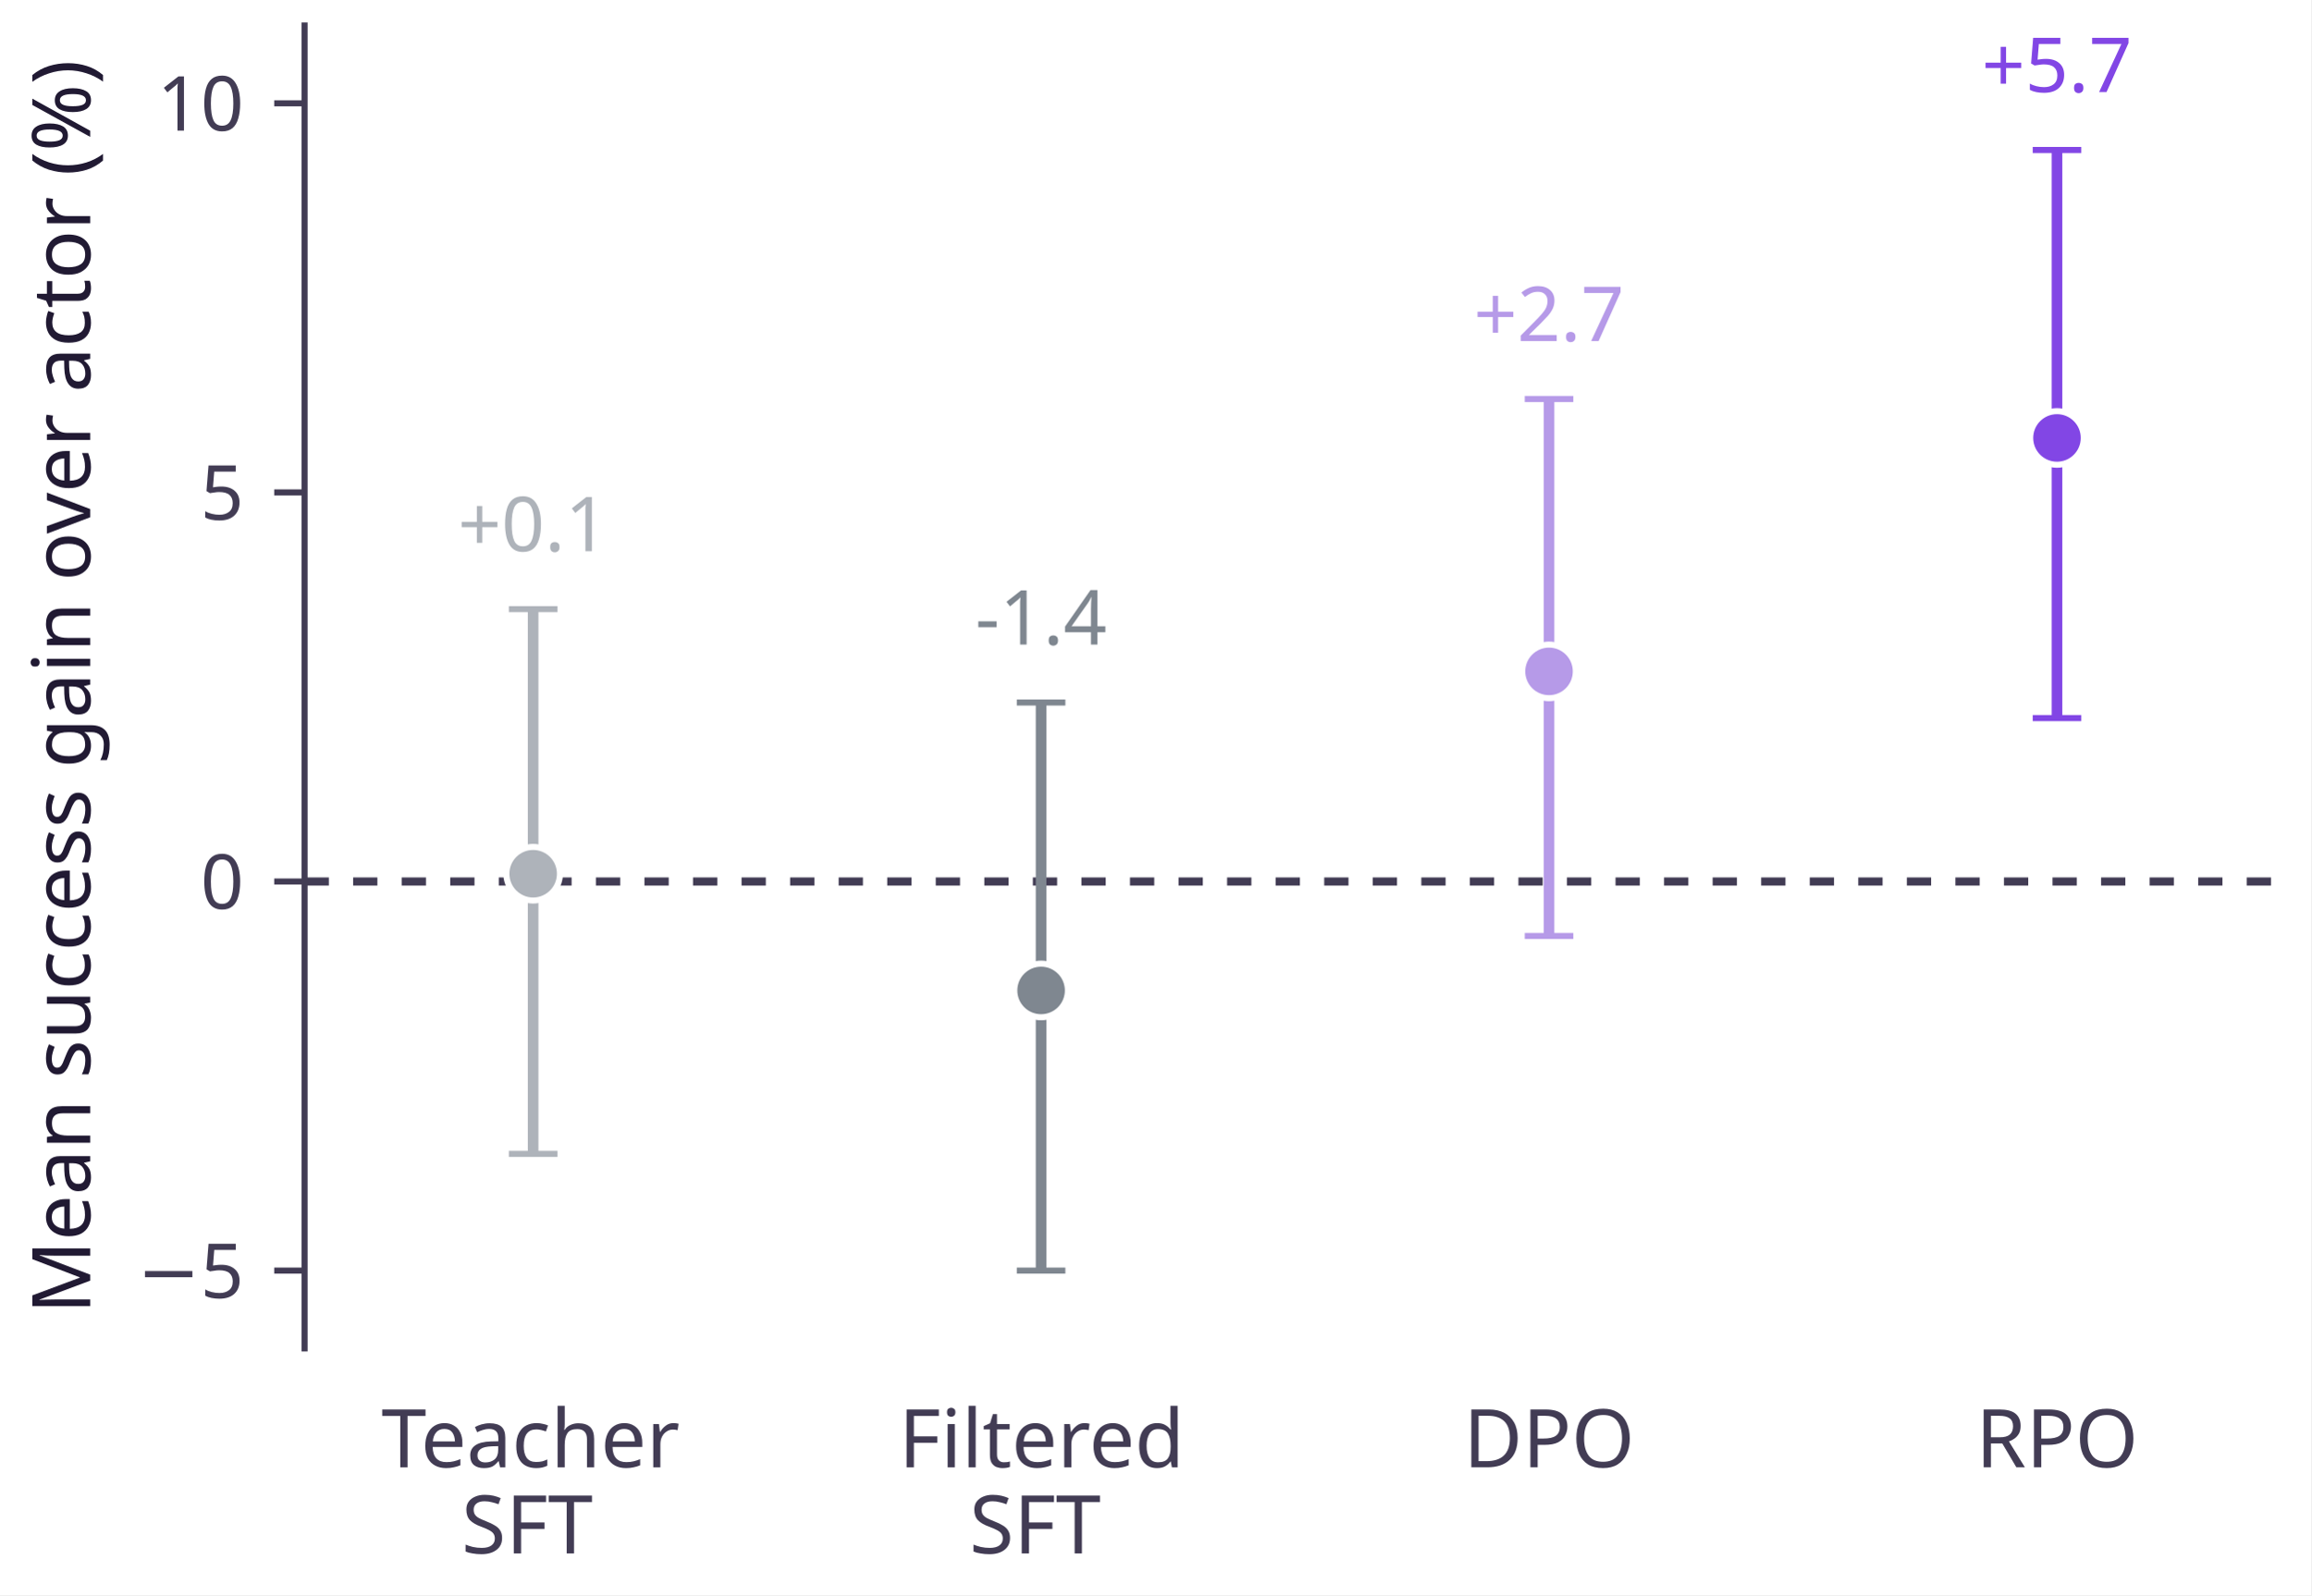
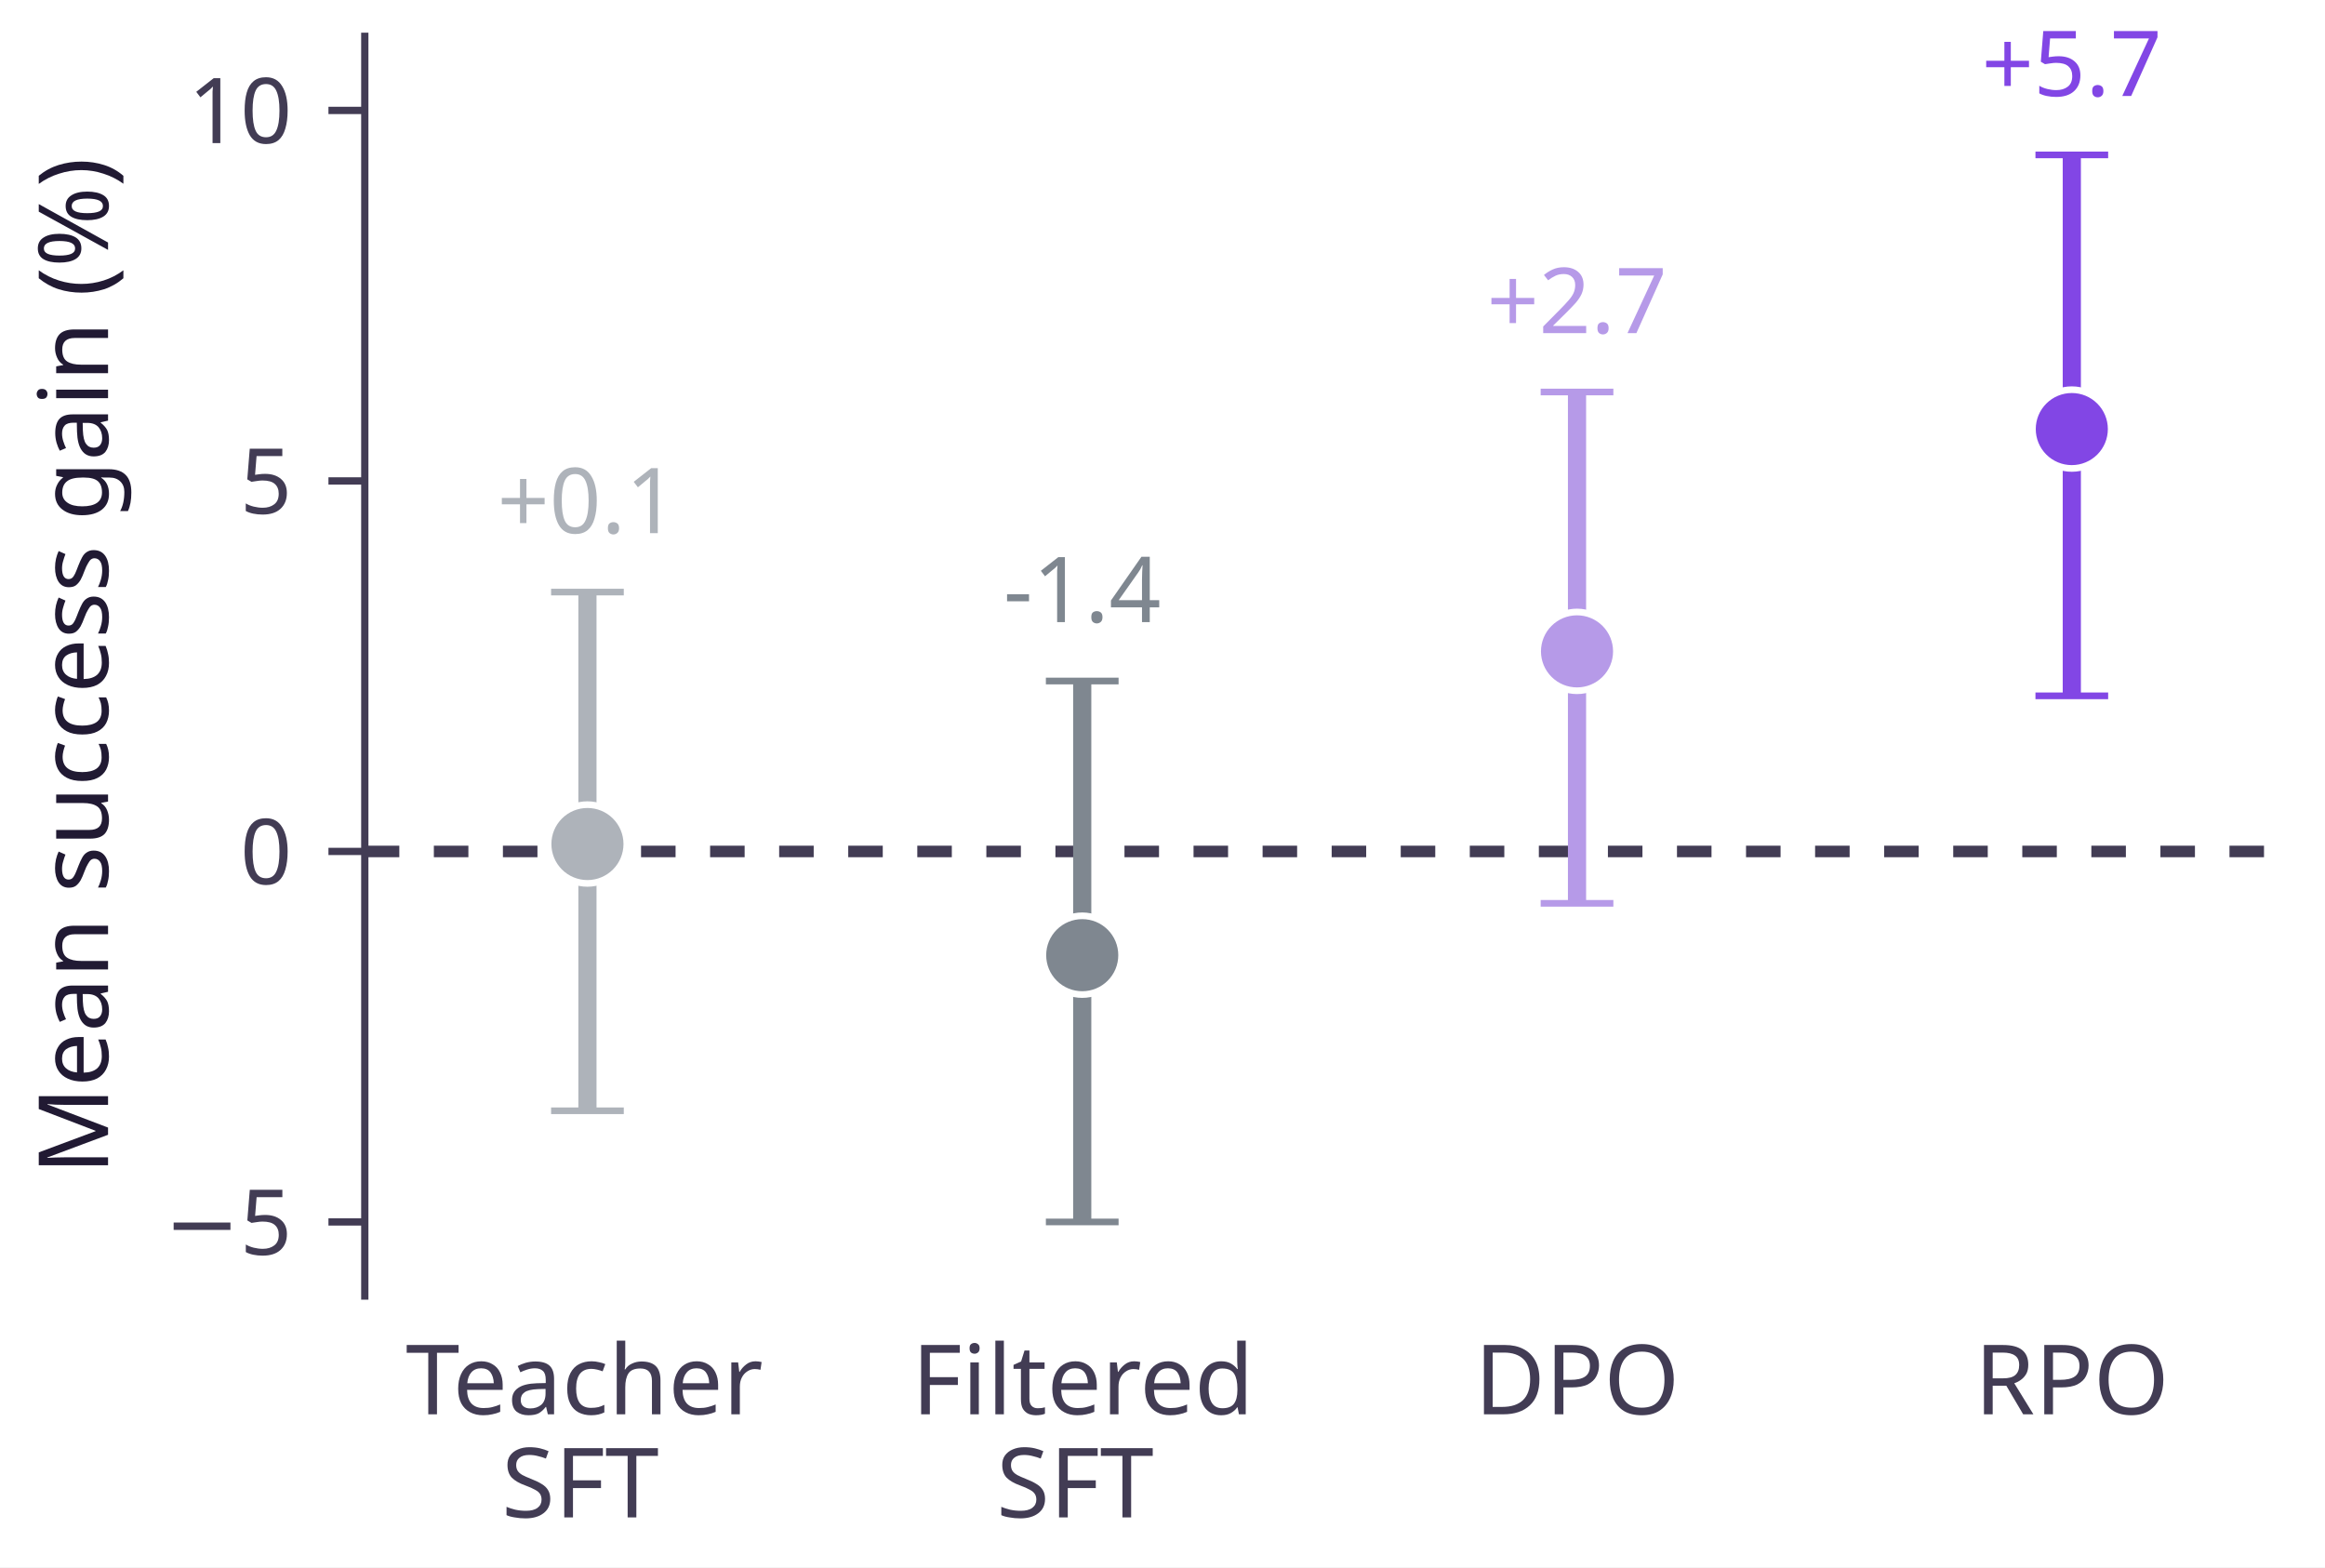
- <svg xmlns="http://www.w3.org/2000/svg" xmlns:xlink="http://www.w3.org/1999/xlink" width="228.468pt" height="157.736pt" viewBox="0 0 228.468 157.736" version="1.1">
+ <svg xmlns="http://www.w3.org/2000/svg" xmlns:xlink="http://www.w3.org/1999/xlink" width="191.892pt" height="129.358pt" viewBox="0 0 191.892 129.358" version="1.1">
  <defs>
    <style type="text/css">*{stroke-linejoin: round; stroke-linecap: butt}</style>
  </defs>
  <g id="figure_1">
    <g id="patch_1">
-       <path d="M 0 157.736 L 228.468 157.736 L 228.468 0 L 0 0 z " style="fill: #ffffff" />
+       <path d="M 0 129.358 L 191.892 129.358 L 191.892 0 L 0 0 z " style="fill: #ffffff" />
    </g>
    <g id="axes_1">
      <g id="patch_2">
-         <path d="M 30.108 133.344 L 225.947 133.344 L 225.947 2.52 L 30.108 2.52 z " style="fill: #ffffff" />
+         <path d="M 30.108 106.966 L 189.371 106.966 L 189.371 2.998 L 30.108 2.998 z " style="fill: #ffffff" />
      </g>
      <g id="line2d_1">
-         <path d="M 30.108 87.171 L 225.947 87.171 " clip-path="url(#p47144ecbce)" style="fill: none; stroke-dasharray: 2.4,2.4; stroke-dashoffset: 0; stroke: #423c54; stroke-width: 0.8" />
+         <path d="M 30.108 70.272 L 189.371 70.272 " clip-path="url(#p03fdc7bd7b)" style="fill: none; stroke-dasharray: 2.85,2.85; stroke-dashoffset: 0; stroke: #423c54; stroke-width: 0.95" />
      </g>
      <g id="matplotlib.axis_1">
        <g id="xtick_1">
          <g id="line2d_2" />
          <g id="text_1">
-             <text style="fill: #423c54; font: 8px 'Albert Sans'" transform="translate(37.70817 145.104)">Teacher</text>
-             <text style="fill: #423c54; font: 8px 'Albert Sans'" transform="translate(45.62005 153.616)">SFT</text>
+             <text style="fill: #423c54; font: 8px 'Albert Sans'" transform="translate(33.48786 116.7264)">Teacher</text>
+             <text style="fill: #423c54; font: 8px 'Albert Sans'" transform="translate(41.39974 125.2384)">SFT</text>
          </g>
        </g>
        <g id="xtick_2">
          <g id="line2d_3" />
          <g id="text_2">
-             <text style="fill: #423c54; font: 8px 'Albert Sans'" transform="translate(88.84356 145.104)">Filtered</text>
-             <text style="fill: #423c54; font: 8px 'Albert Sans'" transform="translate(95.83543 153.616)">SFT</text>
+             <text style="fill: #423c54; font: 8px 'Albert Sans'" transform="translate(75.24479 116.7264)">Filtered</text>
+             <text style="fill: #423c54; font: 8px 'Albert Sans'" transform="translate(82.23666 125.2384)">SFT</text>
          </g>
        </g>
        <g id="xtick_3">
          <g id="line2d_4" />
          <g id="text_3">
-             <text style="fill: #423c54; font: 8px 'Albert Sans'; text-anchor: middle" x="153.135" y="145.104" transform="rotate(-0 153.1352 145.104)">DPO</text>
+             <text style="fill: #423c54; font: 8px 'Albert Sans'; text-anchor: middle" x="130.158" y="116.726" transform="rotate(-0 130.158 116.7264)">DPO</text>
          </g>
        </g>
        <g id="xtick_4">
          <g id="line2d_5" />
          <g id="text_4">
-             <text style="fill: #423c54; font: 8px 'Albert Sans'; text-anchor: middle" x="203.351" y="145.104" transform="rotate(-0 203.3506 145.104)">RPO</text>
+             <text style="fill: #423c54; font: 8px 'Albert Sans'; text-anchor: middle" x="170.995" y="116.726" transform="rotate(-0 170.9949 116.7264)">RPO</text>
          </g>
        </g>
      </g>
      <g id="matplotlib.axis_2">
        <g id="ytick_1">
          <g id="line2d_6">
            <defs>
-               <path id="mbf6c83932a" d="M 0 0 L -3 0 " style="stroke: #423c54; stroke-width: 0.6" />
+               <path id="m197091493b" d="M 0 0 L -3 0 " style="stroke: #423c54; stroke-width: 0.6" />
            </defs>
            <g>
-               <use xlink:href="#mbf6c83932a" x="30.108" y="125.648" style="fill: #423c54; stroke: #423c54; stroke-width: 0.6" />
+               <use xlink:href="#m197091493b" x="30.108" y="100.851" style="fill: #423c54; stroke: #423c54; stroke-width: 0.6" />
            </g>
          </g>
          <g id="text_5">
-             <text style="fill: #423c54; font: 7.5px 'Albert Sans'; text-anchor: end" x="24.108" y="128.348" transform="rotate(-0 24.1075 128.3485)">−5</text>
+             <text style="fill: #423c54; font: 7.5px 'Albert Sans'; text-anchor: end" x="24.108" y="103.551" transform="rotate(-0 24.1075 103.5507)">−5</text>
          </g>
        </g>
        <g id="ytick_2">
          <g id="line2d_7">
            <g>
-               <use xlink:href="#mbf6c83932a" x="30.108" y="87.171" style="fill: #423c54; stroke: #423c54; stroke-width: 0.6" />
+               <use xlink:href="#m197091493b" x="30.108" y="70.272" style="fill: #423c54; stroke: #423c54; stroke-width: 0.6" />
            </g>
          </g>
          <g id="text_6">
-             <text style="fill: #423c54; font: 7.5px 'Albert Sans'; text-anchor: end" x="24.108" y="89.871" transform="rotate(-0 24.1075 89.87082)">0</text>
+             <text style="fill: #423c54; font: 7.5px 'Albert Sans'; text-anchor: end" x="24.108" y="72.972" transform="rotate(-0 24.1075 72.97186)">0</text>
          </g>
        </g>
        <g id="ytick_3">
          <g id="line2d_8">
            <g>
-               <use xlink:href="#mbf6c83932a" x="30.108" y="48.693" style="fill: #423c54; stroke: #423c54; stroke-width: 0.6" />
+               <use xlink:href="#m197091493b" x="30.108" y="39.693" style="fill: #423c54; stroke: #423c54; stroke-width: 0.6" />
            </g>
          </g>
          <g id="text_7">
-             <text style="fill: #423c54; font: 7.5px 'Albert Sans'; text-anchor: end" x="24.108" y="51.393" transform="rotate(-0 24.1075 51.39318)">5</text>
+             <text style="fill: #423c54; font: 7.5px 'Albert Sans'; text-anchor: end" x="24.108" y="42.393" transform="rotate(-0 24.1075 42.39303)">5</text>
          </g>
        </g>
        <g id="ytick_4">
          <g id="line2d_9">
            <g>
-               <use xlink:href="#mbf6c83932a" x="30.108" y="10.216" style="fill: #423c54; stroke: #423c54; stroke-width: 0.6" />
+               <use xlink:href="#m197091493b" x="30.108" y="9.114" style="fill: #423c54; stroke: #423c54; stroke-width: 0.6" />
            </g>
          </g>
          <g id="text_8">
-             <text style="fill: #423c54; font: 7.5px 'Albert Sans'; text-anchor: end" x="24.108" y="12.916" transform="rotate(-0 24.1075 12.91553)">10</text>
+             <text style="fill: #423c54; font: 7.5px 'Albert Sans'; text-anchor: end" x="24.108" y="11.814" transform="rotate(-0 24.1075 11.81421)">10</text>
          </g>
        </g>
        <g id="text_9">
-           <text style="fill: #211a33; font: 8px 'Albert Sans'; text-anchor: middle" x="8.92" y="67.932" transform="rotate(-90 8.92 67.932)">Mean success gain over actor (%)</text>
+           <text style="fill: #211a33; font: 8px 'Albert Sans'; text-anchor: middle" x="8.92" y="54.982" transform="rotate(-90 8.92 54.98245)">Mean success gain (%)</text>
        </g>
      </g>
      <g id="patch_3">
-         <path d="M 30.108 133.344 L 30.108 2.52 " style="fill: none; stroke: #423c54; stroke-width: 0.6; stroke-linejoin: miter; stroke-linecap: square" />
+         <path d="M 30.108 106.966 L 30.108 2.998 " style="fill: none; stroke: #423c54; stroke-width: 0.6; stroke-linejoin: miter; stroke-linecap: square" />
      </g>
      <g id="LineCollection_1">
-         <path d="M 52.704 114.105 L 52.704 60.236 " clip-path="url(#p47144ecbce)" style="fill: none; stroke: #aeb3ba; stroke-width: 1.05" />
+         <path d="M 48.484 91.677 L 48.484 48.867 " clip-path="url(#p03fdc7bd7b)" style="fill: none; stroke: #aeb3ba; stroke-width: 1.5" />
      </g>
      <g id="line2d_10">
        <defs>
-           <path id="ma8a33d01f7" d="M 2.4 0 L -2.4 -0 " style="stroke: #aeb3ba; stroke-width: 0.6" />
-         </defs>
-         <g clip-path="url(#p47144ecbce)">
-           <use xlink:href="#ma8a33d01f7" x="52.704" y="114.105" style="fill: #aeb3ba; stroke: #aeb3ba; stroke-width: 0.6" />
+           <path id="m98962a6b91" d="M 3 0 L -3 -0 " style="stroke: #aeb3ba; stroke-width: 0.55" />
+         </defs>
+         <g clip-path="url(#p03fdc7bd7b)">
+           <use xlink:href="#m98962a6b91" x="48.484" y="91.677" style="fill: #aeb3ba; stroke: #aeb3ba; stroke-width: 0.55" />
        </g>
      </g>
      <g id="line2d_11">
-         <g clip-path="url(#p47144ecbce)">
-           <use xlink:href="#ma8a33d01f7" x="52.704" y="60.236" style="fill: #aeb3ba; stroke: #aeb3ba; stroke-width: 0.6" />
+         <g clip-path="url(#p03fdc7bd7b)">
+           <use xlink:href="#m98962a6b91" x="48.484" y="48.867" style="fill: #aeb3ba; stroke: #aeb3ba; stroke-width: 0.55" />
        </g>
      </g>
      <g id="text_10">
-         <text style="fill: #aeb3ba; font: 7.5px 'Albert Sans'; text-anchor: middle" x="52.704" y="54.504" transform="rotate(-0 52.70442 54.50393)">+0.1</text>
+         <text style="fill: #aeb3ba; font: 7.5px 'Albert Sans'; text-anchor: middle" x="48.484" y="44.003" transform="rotate(-0 48.48412 44.00301)">+0.1</text>
      </g>
      <g id="LineCollection_2">
-         <path d="M 102.92 125.648 L 102.92 69.471 " clip-path="url(#p47144ecbce)" style="fill: none; stroke: #7f8790; stroke-width: 1.05" />
+         <path d="M 89.321 100.851 L 89.321 56.206 " clip-path="url(#p03fdc7bd7b)" style="fill: none; stroke: #7f8790; stroke-width: 1.5" />
      </g>
      <g id="line2d_12">
        <defs>
-           <path id="m8103843da4" d="M 2.4 0 L -2.4 -0 " style="stroke: #7f8790; stroke-width: 0.6" />
-         </defs>
-         <g clip-path="url(#p47144ecbce)">
-           <use xlink:href="#m8103843da4" x="102.92" y="125.648" style="fill: #7f8790; stroke: #7f8790; stroke-width: 0.6" />
+           <path id="m1d693c7ae6" d="M 3 0 L -3 -0 " style="stroke: #7f8790; stroke-width: 0.55" />
+         </defs>
+         <g clip-path="url(#p03fdc7bd7b)">
+           <use xlink:href="#m1d693c7ae6" x="89.321" y="100.851" style="fill: #7f8790; stroke: #7f8790; stroke-width: 0.55" />
        </g>
      </g>
      <g id="line2d_13">
-         <g clip-path="url(#p47144ecbce)">
-           <use xlink:href="#m8103843da4" x="102.92" y="69.471" style="fill: #7f8790; stroke: #7f8790; stroke-width: 0.6" />
+         <g clip-path="url(#p03fdc7bd7b)">
+           <use xlink:href="#m1d693c7ae6" x="89.321" y="56.206" style="fill: #7f8790; stroke: #7f8790; stroke-width: 0.55" />
        </g>
      </g>
      <g id="text_11">
-         <text style="fill: #7f8790; font: 7.5px 'Albert Sans'; text-anchor: middle" x="102.92" y="63.739" transform="rotate(-0 102.9198 63.73857)">-1.4</text>
+         <text style="fill: #7f8790; font: 7.5px 'Albert Sans'; text-anchor: middle" x="89.321" y="51.342" transform="rotate(-0 89.32104 51.34193)">-1.4</text>
      </g>
      <g id="LineCollection_3">
-         <path d="M 153.135 92.558 L 153.135 39.459 " clip-path="url(#p47144ecbce)" style="fill: none; stroke: #b69ae8; stroke-width: 1.05" />
+         <path d="M 130.158 74.553 L 130.158 32.354 " clip-path="url(#p03fdc7bd7b)" style="fill: none; stroke: #b69ae8; stroke-width: 1.5" />
      </g>
      <g id="line2d_14">
        <defs>
-           <path id="m4e7dd68f96" d="M 2.4 0 L -2.4 -0 " style="stroke: #b69ae8; stroke-width: 0.6" />
-         </defs>
-         <g clip-path="url(#p47144ecbce)">
-           <use xlink:href="#m4e7dd68f96" x="153.135" y="92.558" style="fill: #b69ae8; stroke: #b69ae8; stroke-width: 0.6" />
+           <path id="mdf5c825da8" d="M 3 0 L -3 -0 " style="stroke: #b69ae8; stroke-width: 0.55" />
+         </defs>
+         <g clip-path="url(#p03fdc7bd7b)">
+           <use xlink:href="#mdf5c825da8" x="130.158" y="74.553" style="fill: #b69ae8; stroke: #b69ae8; stroke-width: 0.55" />
        </g>
      </g>
      <g id="line2d_15">
-         <g clip-path="url(#p47144ecbce)">
-           <use xlink:href="#m4e7dd68f96" x="153.135" y="39.459" style="fill: #b69ae8; stroke: #b69ae8; stroke-width: 0.6" />
+         <g clip-path="url(#p03fdc7bd7b)">
+           <use xlink:href="#mdf5c825da8" x="130.158" y="32.354" style="fill: #b69ae8; stroke: #b69ae8; stroke-width: 0.55" />
        </g>
      </g>
      <g id="text_12">
-         <text style="fill: #b69ae8; font: 7.5px 'Albert Sans'; text-anchor: middle" x="153.135" y="33.726" transform="rotate(-0 153.1352 33.726)">+2.7</text>
+         <text style="fill: #b69ae8; font: 7.5px 'Albert Sans'; text-anchor: middle" x="130.158" y="27.49" transform="rotate(-0 130.158 27.49045)">+2.7</text>
      </g>
      <g id="LineCollection_4">
-         <path d="M 203.351 71.01 L 203.351 14.833 " clip-path="url(#p47144ecbce)" style="fill: none; stroke: #8246e5; stroke-width: 1.05" />
+         <path d="M 170.995 57.429 L 170.995 12.784 " clip-path="url(#p03fdc7bd7b)" style="fill: none; stroke: #8246e5; stroke-width: 1.5" />
      </g>
      <g id="line2d_16">
        <defs>
-           <path id="m0ef0e256e3" d="M 2.4 0 L -2.4 -0 " style="stroke: #8246e5; stroke-width: 0.6" />
-         </defs>
-         <g clip-path="url(#p47144ecbce)">
-           <use xlink:href="#m0ef0e256e3" x="203.351" y="71.01" style="fill: #8246e5; stroke: #8246e5; stroke-width: 0.6" />
+           <path id="meb2586bc71" d="M 3 0 L -3 -0 " style="stroke: #8246e5; stroke-width: 0.55" />
+         </defs>
+         <g clip-path="url(#p03fdc7bd7b)">
+           <use xlink:href="#meb2586bc71" x="170.995" y="57.429" style="fill: #8246e5; stroke: #8246e5; stroke-width: 0.55" />
        </g>
      </g>
      <g id="line2d_17">
-         <g clip-path="url(#p47144ecbce)">
-           <use xlink:href="#m0ef0e256e3" x="203.351" y="14.833" style="fill: #8246e5; stroke: #8246e5; stroke-width: 0.6" />
+         <g clip-path="url(#p03fdc7bd7b)">
+           <use xlink:href="#meb2586bc71" x="170.995" y="12.784" style="fill: #8246e5; stroke: #8246e5; stroke-width: 0.55" />
        </g>
      </g>
      <g id="text_13">
-         <text style="fill: #8246e5; font: 7.5px 'Albert Sans'; text-anchor: middle" x="203.351" y="9.1" transform="rotate(-0 203.3506 9.100306)">+5.7</text>
+         <text style="fill: #8246e5; font: 7.5px 'Albert Sans'; text-anchor: middle" x="170.995" y="7.92" transform="rotate(-0 170.9949 7.92)">+5.7</text>
      </g>
      <g id="line2d_18">
        <defs>
-           <path id="m21d938d4de" d="M 0 2.65 C 0.703 2.65 1.377 2.371 1.874 1.874 C 2.371 1.377 2.65 0.703 2.65 0 C 2.65 -0.703 2.371 -1.377 1.874 -1.874 C 1.377 -2.371 0.703 -2.65 0 -2.65 C -0.703 -2.65 -1.377 -2.371 -1.874 -1.874 C -2.371 -1.377 -2.65 -0.703 -2.65 0 C -2.65 0.703 -2.371 1.377 -1.874 1.874 C -1.377 2.371 -0.703 2.65 0 2.65 z " style="stroke: #ffffff; stroke-width: 0.6" />
-         </defs>
-         <g clip-path="url(#p47144ecbce)">
-           <use xlink:href="#m21d938d4de" x="52.704" y="86.401" style="fill: #aeb3ba; stroke: #ffffff; stroke-width: 0.6" />
+           <path id="mecf78f81d9" d="M 0 3.25 C 0.862 3.25 1.689 2.908 2.298 2.298 C 2.908 1.689 3.25 0.862 3.25 0 C 3.25 -0.862 2.908 -1.689 2.298 -2.298 C 1.689 -2.908 0.862 -3.25 0 -3.25 C -0.862 -3.25 -1.689 -2.908 -2.298 -2.298 C -2.908 -1.689 -3.25 -0.862 -3.25 0 C -3.25 0.862 -2.908 1.689 -2.298 2.298 C -1.689 2.908 -0.862 3.25 0 3.25 z " style="stroke: #ffffff; stroke-width: 0.55" />
+         </defs>
+         <g clip-path="url(#p03fdc7bd7b)">
+           <use xlink:href="#mecf78f81d9" x="48.484" y="69.66" style="fill: #aeb3ba; stroke: #ffffff; stroke-width: 0.55" />
        </g>
      </g>
      <g id="line2d_19">
        <defs>
-           <path id="m98e394f96a" d="M 0 2.65 C 0.703 2.65 1.377 2.371 1.874 1.874 C 2.371 1.377 2.65 0.703 2.65 0 C 2.65 -0.703 2.371 -1.377 1.874 -1.874 C 1.377 -2.371 0.703 -2.65 0 -2.65 C -0.703 -2.65 -1.377 -2.371 -1.874 -1.874 C -2.371 -1.377 -2.65 -0.703 -2.65 0 C -2.65 0.703 -2.371 1.377 -1.874 1.874 C -1.377 2.371 -0.703 2.65 0 2.65 z " style="stroke: #ffffff; stroke-width: 0.6" />
-         </defs>
-         <g clip-path="url(#p47144ecbce)">
-           <use xlink:href="#m98e394f96a" x="102.92" y="97.945" style="fill: #7f8790; stroke: #ffffff; stroke-width: 0.6" />
+           <path id="m4950b6863d" d="M 0 3.25 C 0.862 3.25 1.689 2.908 2.298 2.298 C 2.908 1.689 3.25 0.862 3.25 0 C 3.25 -0.862 2.908 -1.689 2.298 -2.298 C 1.689 -2.908 0.862 -3.25 0 -3.25 C -0.862 -3.25 -1.689 -2.908 -2.298 -2.298 C -2.908 -1.689 -3.25 -0.862 -3.25 0 C -3.25 0.862 -2.908 1.689 -2.298 2.298 C -1.689 2.908 -0.862 3.25 0 3.25 z " style="stroke: #ffffff; stroke-width: 0.55" />
+         </defs>
+         <g clip-path="url(#p03fdc7bd7b)">
+           <use xlink:href="#m4950b6863d" x="89.321" y="78.834" style="fill: #7f8790; stroke: #ffffff; stroke-width: 0.55" />
        </g>
      </g>
      <g id="line2d_20">
        <defs>
-           <path id="m814d4c58a4" d="M 0 2.65 C 0.703 2.65 1.377 2.371 1.874 1.874 C 2.371 1.377 2.65 0.703 2.65 0 C 2.65 -0.703 2.371 -1.377 1.874 -1.874 C 1.377 -2.371 0.703 -2.65 0 -2.65 C -0.703 -2.65 -1.377 -2.371 -1.874 -1.874 C -2.371 -1.377 -2.65 -0.703 -2.65 0 C -2.65 0.703 -2.371 1.377 -1.874 1.874 C -1.377 2.371 -0.703 2.65 0 2.65 z " style="stroke: #ffffff; stroke-width: 0.6" />
-         </defs>
-         <g clip-path="url(#p47144ecbce)">
-           <use xlink:href="#m814d4c58a4" x="153.135" y="66.393" style="fill: #b69ae8; stroke: #ffffff; stroke-width: 0.6" />
+           <path id="mf692bdc74d" d="M 0 3.25 C 0.862 3.25 1.689 2.908 2.298 2.298 C 2.908 1.689 3.25 0.862 3.25 0 C 3.25 -0.862 2.908 -1.689 2.298 -2.298 C 1.689 -2.908 0.862 -3.25 0 -3.25 C -0.862 -3.25 -1.689 -2.908 -2.298 -2.298 C -2.908 -1.689 -3.25 -0.862 -3.25 0 C -3.25 0.862 -2.908 1.689 -2.298 2.298 C -1.689 2.908 -0.862 3.25 0 3.25 z " style="stroke: #ffffff; stroke-width: 0.55" />
+         </defs>
+         <g clip-path="url(#p03fdc7bd7b)">
+           <use xlink:href="#mf692bdc74d" x="130.158" y="53.759" style="fill: #b69ae8; stroke: #ffffff; stroke-width: 0.55" />
        </g>
      </g>
      <g id="line2d_21">
        <defs>
-           <path id="m2a93274256" d="M 0 2.65 C 0.703 2.65 1.377 2.371 1.874 1.874 C 2.371 1.377 2.65 0.703 2.65 0 C 2.65 -0.703 2.371 -1.377 1.874 -1.874 C 1.377 -2.371 0.703 -2.65 0 -2.65 C -0.703 -2.65 -1.377 -2.371 -1.874 -1.874 C -2.371 -1.377 -2.65 -0.703 -2.65 0 C -2.65 0.703 -2.371 1.377 -1.874 1.874 C -1.377 2.371 -0.703 2.65 0 2.65 z " style="stroke: #ffffff; stroke-width: 0.6" />
-         </defs>
-         <g clip-path="url(#p47144ecbce)">
-           <use xlink:href="#m2a93274256" x="203.351" y="43.306" style="fill: #8246e5; stroke: #ffffff; stroke-width: 0.6" />
+           <path id="md640b1190f" d="M 0 3.25 C 0.862 3.25 1.689 2.908 2.298 2.298 C 2.908 1.689 3.25 0.862 3.25 0 C 3.25 -0.862 2.908 -1.689 2.298 -2.298 C 1.689 -2.908 0.862 -3.25 0 -3.25 C -0.862 -3.25 -1.689 -2.908 -2.298 -2.298 C -2.908 -1.689 -3.25 -0.862 -3.25 0 C -3.25 0.862 -2.908 1.689 -2.298 2.298 C -1.689 2.908 -0.862 3.25 0 3.25 z " style="stroke: #ffffff; stroke-width: 0.55" />
+         </defs>
+         <g clip-path="url(#p03fdc7bd7b)">
+           <use xlink:href="#md640b1190f" x="170.995" y="35.412" style="fill: #8246e5; stroke: #ffffff; stroke-width: 0.55" />
        </g>
      </g>
    </g>
  </g>
  <defs>
-     <clipPath id="p47144ecbce">
-       <rect x="30.108" y="2.52" width="195.84" height="130.824" />
+     <clipPath id="p03fdc7bd7b">
+       <rect x="30.108" y="2.998" width="159.264" height="103.968" />
    </clipPath>
  </defs>
</svg>
